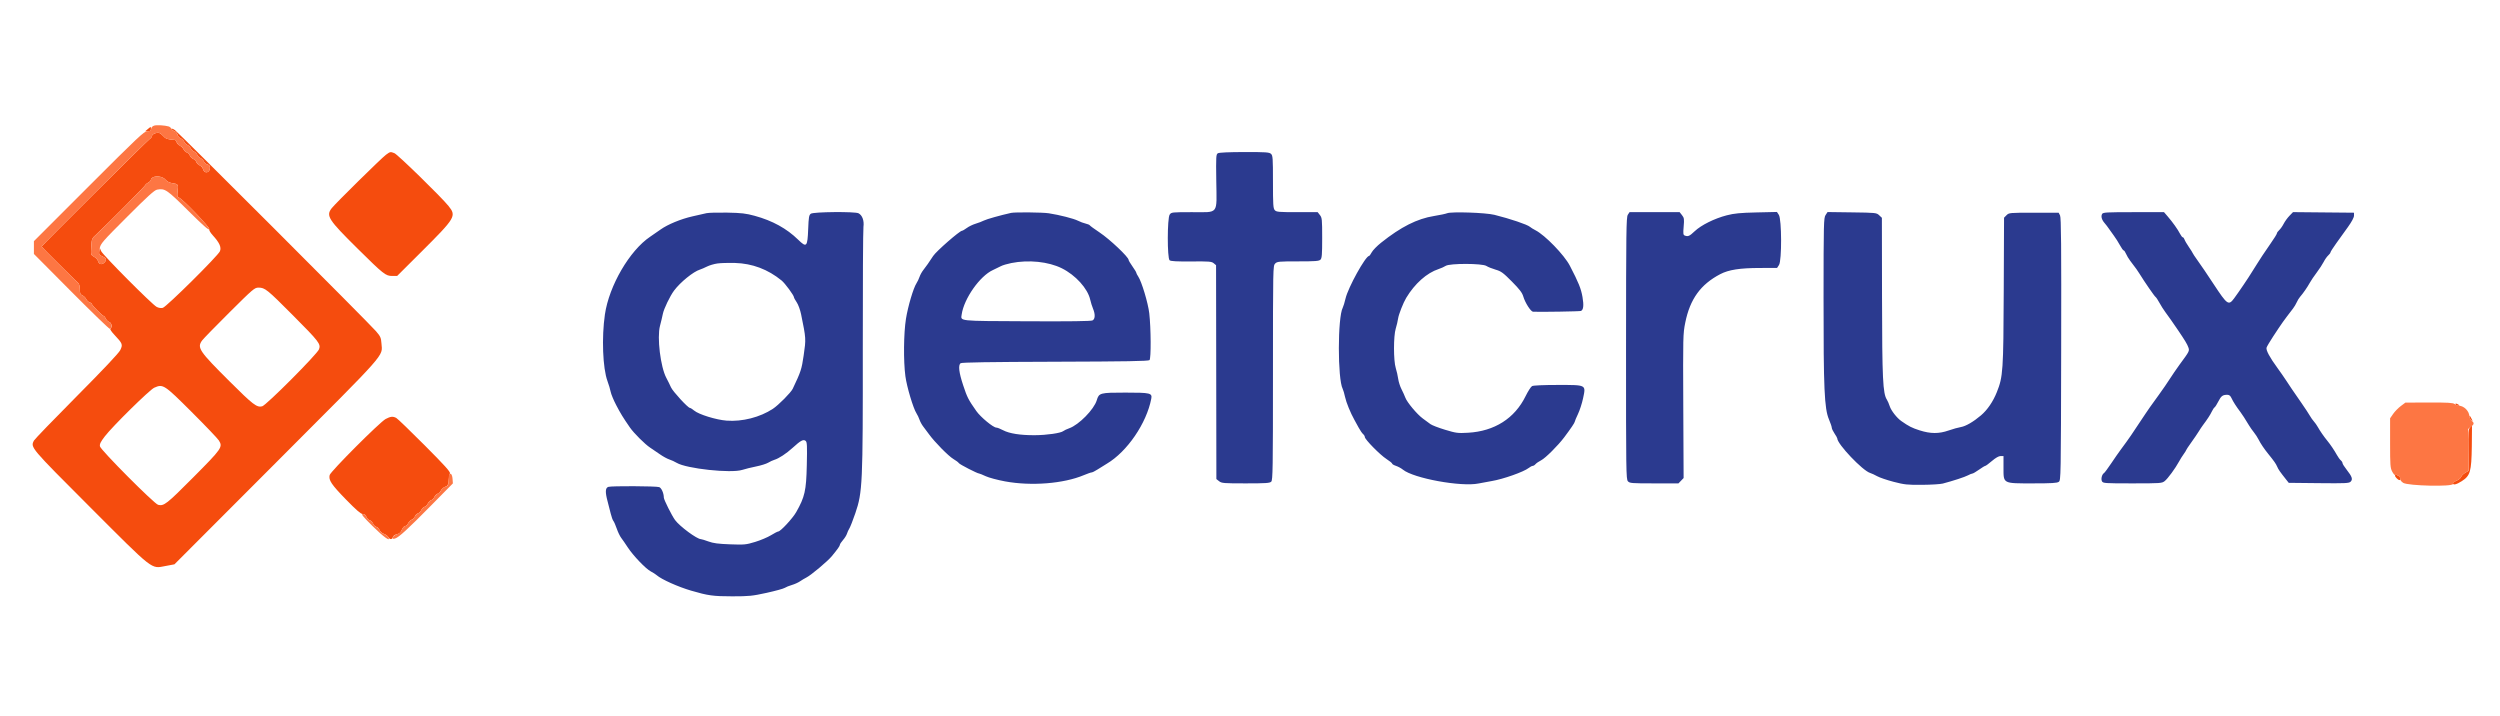
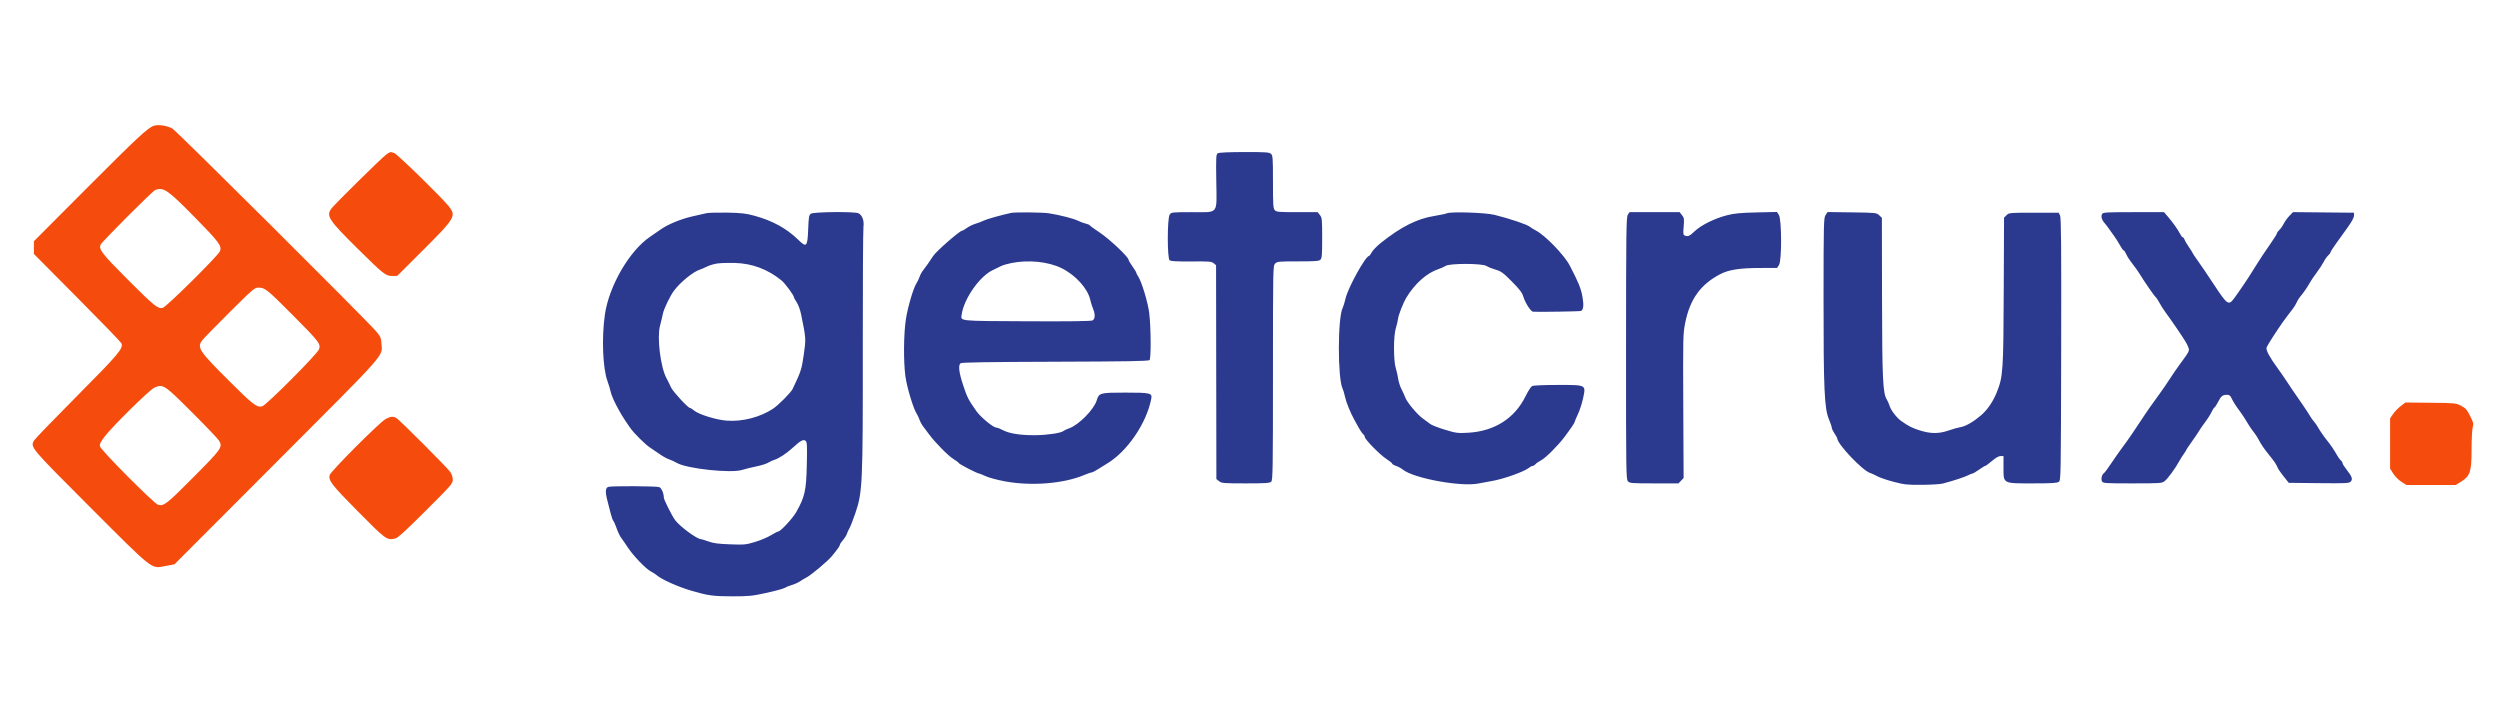
<svg xmlns="http://www.w3.org/2000/svg" viewBox="0 0 2286 654" width="2286" height="654">
  <path d="M 1113.668 140.126 C 1111.956 141.121, 1111.857 142.789, 1112.168 165.489 C 1112.596 196.830, 1114.806 194, 1089.902 194 C 1071.620 194, 1071.071 194.060, 1069.557 196.223 C 1067.301 199.443, 1067.244 236.128, 1069.492 237.993 C 1070.574 238.892, 1076.012 239.187, 1089.324 239.070 C 1105.650 238.926, 1107.902 239.106, 1109.817 240.704 L 1111.968 242.500 1112.111 340.277 L 1112.254 438.054 1114.762 440.027 C 1117.084 441.854, 1118.884 442, 1139.063 442 C 1157.543 442, 1161.096 441.761, 1162.429 440.429 C 1163.836 439.021, 1164 428.621, 1164 340.929 C 1164 244.333, 1164.027 242.973, 1166 241 C 1167.859 239.141, 1169.333 239, 1186.929 239 C 1202.803 239, 1206.111 238.746, 1207.429 237.429 C 1208.743 236.115, 1209 232.861, 1209 217.563 C 1209 200.570, 1208.853 199.082, 1206.927 196.635 L 1204.855 194 1186.082 194 C 1169.166 194, 1167.146 193.819, 1165.655 192.171 C 1164.212 190.576, 1164 187.270, 1164 166.326 C 1164 144.330, 1163.846 142.171, 1162.171 140.655 C 1160.582 139.217, 1157.409 139.004, 1137.921 139.030 C 1123.927 139.049, 1114.811 139.461, 1113.668 140.126 M 646 194.933 C 644.075 195.376, 638.340 196.676, 633.256 197.823 C 622.654 200.215, 610.534 205.211, 604 209.882 C 601.525 211.652, 597.250 214.612, 594.500 216.461 C 575.682 229.111, 556.985 261.222, 553.134 287.500 C 550.052 308.537, 551.139 336.745, 555.484 348.500 C 556.704 351.800, 558.018 356.207, 558.404 358.293 C 558.791 360.379, 561.027 365.779, 563.373 370.293 C 567.359 377.960, 569.794 381.933, 576 390.897 C 579.590 396.083, 589.823 406.278, 594.500 409.328 C 596.700 410.763, 600.750 413.520, 603.500 415.455 C 606.250 417.390, 610.075 419.484, 612 420.108 C 613.925 420.732, 616.968 422.128, 618.762 423.210 C 627.642 428.567, 668.574 432.964, 678.756 429.655 C 681.365 428.807, 687.073 427.397, 691.439 426.521 C 695.806 425.646, 700.756 424.097, 702.439 423.079 C 704.123 422.061, 706.625 420.898, 708 420.494 C 712.153 419.276, 718.969 414.794, 724.896 409.386 C 732.174 402.744, 734.625 401.444, 736.672 403.143 C 738.003 404.248, 738.150 407.321, 737.738 425.462 C 737.210 448.702, 735.926 454.380, 728.064 468.257 C 724.818 473.985, 713.684 486, 711.621 486 C 711.026 486, 708.056 487.529, 705.020 489.398 C 701.984 491.268, 695.475 494.022, 690.555 495.518 C 682.139 498.079, 680.777 498.210, 667.555 497.730 C 656.665 497.335, 652.211 496.745, 647.775 495.110 C 644.626 493.950, 641.544 493, 640.926 493 C 637.326 493, 621.568 481.361, 617.270 475.527 C 614.340 471.550, 607.021 456.917, 607.003 455 C 606.964 450.918, 604.800 446.071, 602.719 445.407 C 599.684 444.438, 559.049 444.252, 556.250 445.194 C 553.470 446.129, 553.285 449.918, 555.601 458.540 C 556.481 461.818, 557.770 466.856, 558.466 469.735 C 559.161 472.615, 560.244 475.589, 560.871 476.344 C 561.498 477.100, 562.891 480.277, 563.967 483.405 C 565.043 486.533, 566.861 490.309, 568.006 491.796 C 569.151 493.283, 571.852 497.200, 574.007 500.500 C 578.960 508.083, 590.599 520.236, 595.080 522.504 C 596.961 523.455, 599.400 525.018, 600.500 525.975 C 604.923 529.827, 619.907 536.544, 632 540.098 C 647.379 544.617, 652.175 545.280, 669.500 545.283 C 684.921 545.287, 687.846 544.991, 700.993 542.099 C 708.965 540.346, 716.422 538.298, 717.566 537.549 C 718.709 536.800, 721.637 535.613, 724.072 534.912 C 726.508 534.211, 729.826 532.725, 731.446 531.611 C 733.067 530.496, 735.799 528.867, 737.518 527.991 C 741.702 525.858, 756.807 513.176, 760.525 508.675 C 765.880 502.192, 768 499.201, 768 498.127 C 768 497.545, 769.289 495.591, 770.865 493.785 C 772.441 491.978, 774.063 489.375, 774.469 488 C 774.876 486.625, 775.876 484.443, 776.691 483.152 C 777.507 481.861, 779.947 475.622, 782.115 469.288 C 788.701 450.036, 789.033 442.697, 788.939 318.500 C 788.895 260.200, 789.164 210.209, 789.537 207.409 C 790.289 201.769, 788.520 196.884, 785.055 195.030 C 781.902 193.342, 743.822 193.679, 741.441 195.416 C 739.747 196.652, 739.436 198.454, 739 209.561 C 738.360 225.859, 737.545 226.714, 729.832 219.178 C 719.327 208.915, 706.350 201.785, 690.074 197.336 C 682.041 195.140, 678.005 194.671, 665 194.424 C 656.475 194.262, 647.925 194.491, 646 194.933 M 924.500 194.677 C 914.792 196.838, 902.124 200.402, 899.707 201.652 C 898.077 202.494, 894.658 203.803, 892.109 204.560 C 889.560 205.317, 885.930 207.076, 884.043 208.468 C 882.156 209.861, 880.198 211, 879.693 211 C 877.546 211, 856.075 229.755, 853.281 234.072 C 849.719 239.574, 846.666 243.930, 844.224 246.994 C 842.972 248.565, 841.441 251.347, 840.821 253.175 C 840.201 255.004, 838.953 257.625, 838.048 259 C 835.216 263.302, 830.257 280.029, 828.415 291.500 C 826.296 304.687, 826.042 330.047, 827.889 344 C 829.171 353.683, 835.090 373.479, 838.055 378 C 838.956 379.375, 840.201 381.996, 840.821 383.825 C 841.441 385.653, 842.972 388.451, 844.224 390.042 C 845.476 391.633, 847.850 394.808, 849.500 397.098 C 854.615 404.197, 867.289 417.065, 871.755 419.692 C 874.096 421.069, 876.346 422.761, 876.755 423.451 C 877.466 424.648, 893.727 433, 895.347 433 C 895.774 433, 898.458 434.094, 901.312 435.431 C 904.165 436.768, 912.125 438.902, 919 440.174 C 942.969 444.606, 972.542 442.269, 991.050 434.479 C 994.289 433.116, 997.516 431.992, 998.220 431.982 C 998.924 431.972, 1001.387 430.734, 1003.692 429.232 C 1005.998 427.729, 1009.786 425.375, 1012.110 424 C 1030.677 413.015, 1048.437 387.031, 1052.719 364.587 C 1053.707 359.408, 1051.977 359, 1029.031 359 C 1005.826 359, 1004.905 359.246, 1002.883 365.996 C 1000.362 374.411, 986.517 388.495, 977.712 391.602 C 975.490 392.385, 973.053 393.541, 972.295 394.170 C 970.045 396.037, 957.234 397.891, 946.192 397.947 C 932.986 398.015, 922.927 396.437, 917.221 393.403 C 914.736 392.081, 911.966 391, 911.067 391 C 908.235 391, 896.659 381.428, 892.747 375.850 C 885.424 365.410, 884.387 363.378, 880.714 352.274 C 876.843 340.573, 876.068 334.019, 878.332 332.139 C 879.277 331.355, 904.440 330.956, 964.783 330.767 C 1030.023 330.562, 1050.185 330.216, 1051.117 329.283 C 1052.602 327.798, 1052.459 300.186, 1050.895 286.500 C 1049.822 277.108, 1043.936 257.501, 1040.793 252.846 C 1039.807 251.386, 1039 249.809, 1039 249.342 C 1039 248.876, 1037.425 246.278, 1035.500 243.571 C 1033.575 240.863, 1032 238.202, 1032 237.657 C 1032 235.057, 1014.744 218.737, 1005.471 212.567 C 1000.882 209.513, 996.868 206.596, 996.552 206.084 C 996.236 205.573, 994.520 204.839, 992.739 204.455 C 990.957 204.070, 987.780 202.885, 985.678 201.821 C 981.762 199.838, 968.802 196.534, 959 195.019 C 953.317 194.140, 928.036 193.890, 924.500 194.677 M 1323.225 194.990 C 1321.974 195.520, 1316.602 196.654, 1311.289 197.509 C 1295.783 200.004, 1281.034 207.446, 1262.835 221.956 C 1259.169 224.879, 1255.354 228.784, 1254.357 230.635 C 1253.361 232.486, 1252.262 234, 1251.917 234 C 1248.680 234, 1232.698 262.872, 1230.363 272.938 C 1229.541 276.479, 1228.396 280.260, 1227.818 281.340 C 1223.091 290.173, 1223.050 346.605, 1227.764 355.598 C 1228.312 356.644, 1229.283 359.975, 1229.921 363 C 1230.974 367.987, 1234.876 377.536, 1238.503 384 C 1239.274 385.375, 1241.017 388.553, 1242.375 391.063 C 1243.733 393.572, 1245.554 396.215, 1246.422 396.935 C 1247.290 397.656, 1248 398.863, 1248 399.619 C 1248 401.784, 1261.946 415.954, 1267.750 419.686 C 1270.638 421.542, 1273 423.463, 1273 423.953 C 1273 424.444, 1274.586 425.368, 1276.525 426.008 C 1278.464 426.648, 1281.277 428.179, 1282.775 429.410 C 1292.463 437.366, 1336.141 445.369, 1352 442.094 C 1355.025 441.469, 1360.425 440.473, 1364 439.879 C 1374.409 438.152, 1393.286 431.493, 1397.767 427.968 C 1399.144 426.886, 1400.829 426, 1401.512 426 C 1402.196 426, 1403.343 425.292, 1404.061 424.427 C 1404.779 423.562, 1407.103 421.968, 1409.226 420.885 C 1413.174 418.871, 1424.561 407.536, 1430.299 399.910 C 1436.284 391.955, 1439.969 386.502, 1439.985 385.579 C 1439.993 385.072, 1441.308 381.922, 1442.908 378.579 C 1444.507 375.236, 1446.598 368.783, 1447.554 364.241 C 1450.211 351.621, 1450.933 352, 1424.279 352 C 1411.462 352, 1402.094 352.415, 1400.938 353.033 C 1399.877 353.601, 1397.207 357.741, 1395.005 362.233 C 1385.033 382.577, 1366.548 394.336, 1342.395 395.701 C 1332.970 396.234, 1331.556 396.051, 1321.395 392.983 C 1315.403 391.173, 1309.375 388.849, 1308 387.817 C 1306.625 386.785, 1303.482 384.474, 1301.016 382.682 C 1295.776 378.873, 1286.539 367.821, 1284.985 363.500 C 1284.392 361.850, 1282.840 358.430, 1281.537 355.899 C 1280.234 353.369, 1278.869 349.094, 1278.504 346.399 C 1278.139 343.705, 1277.141 339.291, 1276.287 336.591 C 1274.148 329.832, 1274.143 307.196, 1276.278 300.409 C 1277.128 297.709, 1278.103 293.529, 1278.444 291.119 C 1278.959 287.491, 1283.176 276.792, 1285.829 272.385 C 1293.705 259.299, 1304.669 249.553, 1315.500 246.006 C 1317.700 245.286, 1320.605 243.977, 1321.955 243.098 C 1325.649 240.694, 1355.453 240.761, 1359.151 243.181 C 1360.564 244.106, 1364.335 245.623, 1367.531 246.552 C 1372.648 248.040, 1374.430 249.338, 1382.455 257.429 C 1389.478 264.509, 1391.868 267.636, 1392.874 271.058 C 1394.591 276.902, 1399.777 284.985, 1401.854 285.056 C 1410.088 285.335, 1444.437 284.770, 1445.565 284.337 C 1447.885 283.446, 1448.369 279.291, 1447.044 271.630 C 1445.709 263.911, 1443.511 258.468, 1435.480 243 C 1430.345 233.108, 1412.767 214.980, 1404 210.534 C 1402.075 209.558, 1399.794 208.142, 1398.930 207.388 C 1396.563 205.320, 1380.879 200.024, 1366.500 196.439 C 1358.458 194.433, 1327.023 193.381, 1323.225 194.990 M 1488.469 196.407 C 1487.055 198.565, 1486.888 211.232, 1486.852 318.475 C 1486.816 431.022, 1486.917 438.251, 1488.562 440.068 C 1490.190 441.867, 1491.841 442, 1512.550 442 L 1534.790 442 1537.141 439.557 L 1539.493 437.114 1539.190 371.307 C 1538.896 307.626, 1538.955 305.161, 1541.002 295 C 1545.337 273.491, 1555.035 260.059, 1573 250.682 C 1580.704 246.661, 1590.873 245.076, 1609.227 245.035 L 1624.954 245 1626.727 242.285 C 1629.357 238.258, 1629.237 200.537, 1626.581 196.484 L 1624.833 193.815 1606.166 194.244 C 1591.220 194.587, 1585.806 195.110, 1579 196.865 C 1567.753 199.767, 1555.589 205.800, 1549.622 211.436 C 1544.775 216.015, 1543.565 216.538, 1540.524 215.371 C 1539.120 214.832, 1538.980 213.649, 1539.543 207.121 C 1540.137 200.246, 1539.989 199.231, 1538.028 196.750 L 1535.855 194 1512.950 194 L 1490.046 194 1488.469 196.407 M 1669.308 196.653 C 1667.607 199.249, 1667.497 203.732, 1667.454 272.456 C 1667.402 355.672, 1668.201 373.615, 1672.403 383.500 C 1673.805 386.800, 1674.963 390.225, 1674.976 391.110 C 1674.989 391.996, 1676.125 394.379, 1677.500 396.405 C 1678.875 398.431, 1680 400.442, 1680 400.873 C 1680 406.017, 1703.198 430.418, 1710.040 432.470 C 1711.393 432.876, 1714.300 434.218, 1716.500 435.452 C 1718.700 436.687, 1725.450 438.989, 1731.500 440.568 C 1741.404 443.153, 1743.995 443.429, 1757.500 443.329 C 1765.750 443.268, 1774.300 442.745, 1776.500 442.167 C 1785.883 439.699, 1796.715 436.155, 1799.500 434.642 C 1801.150 433.746, 1802.983 433.010, 1803.574 433.006 C 1804.165 433.003, 1806.863 431.425, 1809.571 429.500 C 1812.278 427.575, 1814.873 426, 1815.337 426 C 1815.801 426, 1818.551 423.975, 1821.448 421.500 C 1824.806 418.631, 1827.673 417, 1829.358 417 L 1832 417 1832 427.427 C 1832 442.503, 1831.069 442, 1858.944 442 C 1876.083 442, 1881.024 441.703, 1882.559 440.581 C 1884.459 439.191, 1884.505 436.650, 1884.742 319.331 C 1884.934 223.910, 1884.724 198.991, 1883.711 197 L 1882.438 194.500 1859.745 194.500 C 1837.465 194.500, 1837.011 194.541, 1834.776 196.777 L 1832.500 199.054 1832.220 265.777 C 1831.911 339.332, 1831.563 344.448, 1825.907 358.573 C 1822.420 367.282, 1817.268 374.828, 1811.401 379.819 C 1804.541 385.656, 1797.526 389.735, 1793.052 390.491 C 1790.659 390.896, 1785.627 392.300, 1781.869 393.613 C 1772.918 396.741, 1765.342 396.713, 1755.302 393.516 C 1748.268 391.276, 1745.520 389.880, 1738.539 385 C 1734.498 382.174, 1729.282 375.500, 1727.989 371.500 C 1727.278 369.300, 1726.108 366.594, 1725.388 365.486 C 1721.664 359.755, 1721.046 346.811, 1720.920 271.829 L 1720.797 199.158 1718.320 196.829 C 1715.901 194.555, 1715.319 194.493, 1693.479 194.197 L 1671.115 193.895 1669.308 196.653 M 1922.180 195.642 C 1920.950 197.840, 1921.798 200.958, 1924.454 204 C 1925.654 205.375, 1927.379 207.625, 1928.287 209 C 1929.195 210.375, 1931.287 213.300, 1932.935 215.500 C 1934.583 217.700, 1937.080 221.637, 1938.483 224.250 C 1939.886 226.863, 1941.422 229, 1941.896 229 C 1942.370 229, 1943.322 230.364, 1944.013 232.032 C 1944.704 233.699, 1946.446 236.609, 1947.884 238.497 C 1953.468 245.829, 1954.566 247.358, 1956.500 250.504 C 1960.952 257.745, 1970.051 270.913, 1971.012 271.508 C 1971.576 271.856, 1973.170 274.247, 1974.553 276.821 C 1975.937 279.394, 1978.415 283.300, 1980.060 285.500 C 1982.766 289.119, 1987.077 295.257, 1991.647 302 C 1997.834 311.129, 2000.084 314.875, 2001.030 317.621 C 2002.176 320.946, 2002.098 321.100, 1992.944 333.500 C 1990.396 336.952, 1987.346 341.449, 1979.718 353 C 1978.810 354.375, 1976.274 357.975, 1974.083 361 C 1965.969 372.199, 1964.445 374.351, 1962 378.054 C 1958.735 382.999, 1950.841 394.818, 1948.678 398 C 1946.412 401.334, 1942.617 406.608, 1938.965 411.500 C 1937.322 413.700, 1933.512 419.184, 1930.497 423.686 C 1927.481 428.189, 1924.534 432.170, 1923.946 432.534 C 1922.013 433.728, 1920.929 438, 1922.035 440.065 C 1923.019 441.904, 1924.397 442, 1949.900 442 C 1975.613 442, 1976.841 441.913, 1979.391 439.907 C 1982.233 437.672, 1989.206 428.172, 1992.500 422.049 C 1993.600 420.004, 1995.513 416.950, 1996.750 415.261 C 1997.987 413.573, 1999 411.945, 1999 411.644 C 1999 411.342, 2001.138 408.123, 2003.750 404.489 C 2006.362 400.856, 2009.400 396.391, 2010.500 394.567 C 2011.600 392.743, 2013.304 390.182, 2014.287 388.875 C 2018.410 383.394, 2021.074 379.309, 2022.477 376.318 C 2023.298 374.568, 2024.435 372.849, 2025.004 372.498 C 2025.573 372.146, 2027.134 369.696, 2028.473 367.054 C 2030.996 362.074, 2032.444 361, 2036.633 361 C 2038.446 361, 2039.499 361.864, 2040.595 364.250 C 2042.015 367.343, 2044.793 371.663, 2048.713 376.875 C 2050.493 379.241, 2052.697 382.666, 2056.500 388.977 C 2057.600 390.802, 2059.635 393.691, 2061.023 395.398 C 2062.410 397.104, 2064.333 400.075, 2065.296 402 C 2067.088 405.586, 2070.441 410.565, 2074.049 415 C 2079.346 421.511, 2081.109 424.027, 2082.258 426.712 C 2083.404 429.392, 2084.777 431.363, 2090.662 438.776 L 2092.824 441.500 2120.296 441.795 C 2144.742 442.057, 2147.950 441.908, 2149.418 440.439 C 2151.571 438.286, 2150.749 435.782, 2145.866 429.619 C 2143.740 426.935, 2142 424.178, 2142 423.492 C 2142 422.806, 2141.292 421.657, 2140.427 420.939 C 2139.562 420.221, 2137.969 418.029, 2136.887 416.067 C 2134.549 411.828, 2130.930 406.460, 2128.077 403 C 2125.091 399.379, 2121.335 393.952, 2119.426 390.500 C 2118.513 388.850, 2116.885 386.536, 2115.809 385.357 C 2114.733 384.178, 2113.098 381.864, 2112.176 380.215 C 2111.254 378.565, 2107.895 373.455, 2104.711 368.858 C 2095.174 355.090, 2094.649 354.317, 2090.715 348.295 C 2088.633 345.108, 2084.948 339.800, 2082.527 336.500 C 2075.424 326.817, 2071.830 320.110, 2072.543 317.864 C 2072.893 316.762, 2075.599 312.179, 2078.557 307.680 C 2086.885 295.013, 2087.946 293.521, 2096.705 282.154 C 2097.917 280.581, 2099.466 277.990, 2100.145 276.397 C 2100.825 274.803, 2102.166 272.600, 2103.126 271.500 C 2105.991 268.214, 2109.785 262.745, 2112.004 258.703 C 2113.151 256.614, 2116.033 252.339, 2118.410 249.203 C 2120.786 246.066, 2123.643 241.700, 2124.759 239.500 C 2125.874 237.300, 2127.735 234.643, 2128.894 233.595 C 2130.052 232.547, 2131 231.267, 2131 230.751 C 2131 230.234, 2133.363 226.522, 2136.250 222.502 C 2139.137 218.481, 2143.975 211.744, 2147 207.530 C 2150.397 202.797, 2152.500 198.842, 2152.500 197.184 L 2152.500 194.500 2124.617 194.234 L 2096.733 193.968 2093.463 197.335 C 2091.664 199.188, 2089.297 202.457, 2088.202 204.602 C 2087.108 206.746, 2085.265 209.357, 2084.106 210.405 C 2082.948 211.453, 2082 212.804, 2082 213.408 C 2082 214.012, 2079.412 218.175, 2076.250 222.659 C 2073.088 227.143, 2069.714 232.092, 2068.754 233.656 C 2067.793 235.220, 2065.671 238.525, 2064.038 241 C 2062.404 243.475, 2060.133 247.075, 2058.990 249 C 2056.357 253.437, 2047.062 267.170, 2042.883 272.799 C 2037.817 279.622, 2036.688 278.845, 2024.277 260 C 2017.215 249.276, 2013.395 243.642, 2009.505 238.212 C 2007.027 234.754, 2005 231.706, 2005 231.438 C 2005 231.171, 2003.452 228.701, 2001.559 225.949 C 1999.666 223.198, 1997.836 220.059, 1997.492 218.974 C 1997.147 217.888, 1996.457 217, 1995.958 217 C 1995.459 217, 1994.311 215.537, 1993.406 213.750 C 1991.421 209.829, 1986.711 203.207, 1982.134 197.902 L 1978.767 194 1950.933 194 C 1926.162 194, 1922.998 194.181, 1922.180 195.642 M 924.766 240.528 C 921.062 241.265, 916.787 242.538, 915.266 243.357 C 913.745 244.175, 910.437 245.784, 907.916 246.932 C 896.001 252.354, 881.449 273.034, 879.370 287.500 C 878.463 293.809, 875.270 293.473, 938.985 293.774 C 978.434 293.960, 997.677 293.708, 999.022 292.988 C 1001.453 291.687, 1001.623 287.427, 999.450 282.226 C 998.598 280.186, 997.447 276.497, 996.894 274.028 C 994.604 263.806, 983.482 251.533, 970.841 245.278 C 958.629 239.235, 940.602 237.377, 924.766 240.528 M 656 240.918 C 652.975 241.344, 648.700 242.604, 646.500 243.718 C 644.300 244.832, 641.395 246.086, 640.045 246.504 C 633.997 248.378, 622.134 257.993, 616.389 265.677 C 612.671 270.650, 607.027 282.358, 606.110 287 C 605.621 289.475, 604.444 294.414, 603.495 297.975 C 600.677 308.549, 603.964 335.547, 609.285 345.527 C 610.744 348.262, 612.659 352.150, 613.543 354.166 C 615.175 357.894, 629.067 373, 630.863 373 C 631.404 373, 633.145 374.092, 634.731 375.427 C 638.943 378.971, 654.837 383.900, 664.400 384.628 C 678.721 385.718, 694.949 381.571, 706.748 373.808 C 711.809 370.479, 723.232 358.957, 724.853 355.547 C 732.349 339.777, 733.030 337.699, 734.871 325 C 737.087 309.715, 737.091 309.773, 732.511 287.329 C 731.706 283.385, 729.912 278.485, 728.524 276.440 C 727.136 274.394, 726 272.329, 726 271.849 C 726 270.144, 717.845 259.065, 714.699 256.496 C 702.157 246.257, 687.903 240.898, 672 240.444 C 666.225 240.279, 659.025 240.492, 656 240.918" stroke="none" fill="#2B3A8F" fill-rule="evenodd" />
-   <path d="M 135.139 118.033 L 132.778 120 135.389 120 C 137.333 120, 138 119.489, 138 118 C 138 115.589, 138.075 115.588, 135.139 118.033 M 157 117.957 C 157 118.558, 158.068 119.456, 159.373 119.952 C 160.679 120.448, 162.010 121.899, 162.332 123.177 C 162.653 124.455, 163.948 125.950, 165.208 126.500 C 166.469 127.050, 167.912 128.438, 168.416 129.584 C 168.919 130.731, 170.269 132.081, 171.416 132.584 C 172.562 133.088, 173.912 134.438, 174.416 135.584 C 174.919 136.731, 176.269 138.081, 177.416 138.584 C 178.562 139.088, 179.912 140.438, 180.416 141.584 C 180.919 142.731, 182.269 144.081, 183.416 144.584 C 184.562 145.088, 185.934 146.488, 186.464 147.695 C 186.993 148.903, 188.456 150.149, 189.714 150.464 C 191.287 150.859, 192 151.774, 192 153.397 C 192 158.209, 186.767 159.194, 185.614 154.599 C 185.303 153.358, 183.951 151.843, 182.611 151.232 C 181.270 150.622, 179.901 149.263, 179.568 148.213 C 179.234 147.163, 177.884 145.813, 176.568 145.213 C 175.251 144.613, 173.886 143.218, 173.536 142.112 C 173.185 141.007, 171.993 139.815, 170.888 139.464 C 169.782 139.114, 168.406 137.790, 167.829 136.524 C 167.252 135.257, 165.743 133.748, 164.476 133.171 C 163.210 132.594, 161.879 131.194, 161.519 130.061 C 161.160 128.927, 160.333 127.971, 159.683 127.936 C 153.623 127.609, 151.507 126.935, 149.622 124.729 C 148.455 123.364, 146.709 121.979, 145.741 121.651 C 143.374 120.850, 139 122.608, 139 124.360 C 139 125.136, 137.979 126.439, 136.732 127.256 C 134.625 128.636, 38 224.755, 38 225.470 C 38 225.802, 68.845 256.463, 71.518 258.789 C 72.415 259.570, 73 261.848, 73 264.561 C 73 268.316, 73.388 269.219, 75.390 270.132 C 76.704 270.731, 78.252 272.257, 78.829 273.524 C 79.406 274.790, 80.806 276.121, 81.939 276.481 C 83.073 276.840, 84 277.533, 84 278.020 C 84 279.118, 93.799 289, 94.887 289 C 95.323 289, 96.174 290.086, 96.779 291.413 C 97.383 292.741, 98.806 294.121, 99.939 294.481 C 102.147 295.181, 102.840 299.363, 100.944 300.535 C 100.321 300.920, 101.900 303.316, 104.789 306.370 C 112.080 314.080, 112.472 315.141, 109.912 320.236 C 108.530 322.984, 94.346 338.012, 70.023 362.500 C 49.263 383.400, 31.724 401.560, 31.047 402.855 C 27.764 409.141, 27.550 408.886, 82.330 463.704 C 141.196 522.609, 137.955 520.078, 151.277 517.569 L 159.500 516.020 252.625 422.760 C 355.433 319.803, 349.695 326.284, 348.815 314.117 C 348.428 308.764, 347.922 307.629, 343.787 302.833 C 337.284 295.288, 163.582 121.551, 159.975 118.982 C 158.339 117.817, 157 117.356, 157 117.957 M 352.944 141.507 C 348.884 144.463, 306.551 186.159, 303.261 190.444 C 297.937 197.378, 300.136 200.786, 327.220 227.562 C 350.777 250.853, 352.655 252.333, 358.638 252.333 L 363.150 252.333 385.134 230.417 C 416.663 198.985, 417.511 197.558, 410.119 188.340 C 403.618 180.231, 363.604 141.180, 360.644 140.055 C 356.913 138.636, 356.879 138.643, 352.944 141.507 M 140.250 161.985 C 139.012 162.508, 138 163.549, 138 164.299 C 138 165.049, 136.875 166.264, 135.500 167 C 134.125 167.736, 133 168.679, 133 169.095 C 133 169.866, 97.171 205.959, 88.594 213.827 C 83.902 218.132, 83.875 218.194, 83.443 225.627 C 83.011 233.077, 83.019 233.104, 86.033 234.799 C 87.696 235.735, 89.309 237.480, 89.618 238.678 C 90.382 241.635, 92.895 242.405, 95.145 240.369 C 97.750 238.011, 97.455 236.157, 94.250 234.749 C 90.692 233.186, 90.199 232.411, 90.791 229.315 L 91.279 226.759 92.486 229.629 C 93.958 233.129, 139.108 278.487, 143.255 280.632 C 145.075 281.573, 147.232 281.908, 148.854 281.501 C 152.172 280.668, 199.382 233.907, 201.105 229.746 C 202.598 226.142, 200.717 221.930, 194.637 215.266 C 192.295 212.698, 191.002 210.437, 191.353 209.523 C 191.975 207.901, 167.081 182.001, 163.636 180.687 C 162.012 180.067, 161.859 179.283, 162.446 174.584 C 163.194 168.599, 162.968 168.282, 157.367 167.456 C 154.966 167.103, 152.717 165.948, 151.436 164.411 C 149.134 161.648, 143.789 160.489, 140.250 161.985 M 209.725 285.750 C 197.143 298.262, 185.927 309.773, 184.800 311.330 C 180.010 317.943, 182.017 320.937, 209.783 348.589 C 231.461 370.178, 234.827 372.757, 239.731 371.539 C 243.461 370.612, 290.216 323.688, 291.727 319.355 C 293.425 314.482, 291.900 312.502, 267.704 288.183 C 244.183 264.543, 242.262 263, 236.349 263 C 232.797 263, 231.398 264.195, 209.725 285.750 M 141.007 354.541 C 136.791 356.432, 102.824 389.877, 95.855 399 C 91.944 404.120, 90.999 406.069, 91.405 408.177 C 92.048 411.512, 141.021 460.716, 144.589 461.612 C 149.870 462.937, 152.363 460.990, 176.637 436.580 C 202.986 410.083, 203.898 408.770, 200.126 402.747 C 199.008 400.961, 187.798 389.230, 175.216 376.678 C 150.028 351.549, 149.065 350.926, 141.007 354.541 M 2245.500 370 C 2245.840 370.550, 2246.879 370.993, 2247.809 370.985 C 2249.266 370.971, 2249.293 370.835, 2248 370 C 2246.042 368.734, 2244.718 368.734, 2245.500 370 M 2258 381.211 C 2258 382.060, 2258.749 383.373, 2259.664 384.128 C 2261.186 385.383, 2261.217 385.287, 2260.028 383 C 2258.286 379.648, 2258 379.395, 2258 381.211 M 352.641 383.124 C 347.331 385.925, 302.278 431.044, 301.434 434.406 C 300.289 438.969, 303.057 443.112, 316.366 456.750 C 325.790 466.408, 329.940 470, 331.672 470 C 333.311 470, 334.356 470.806, 335.037 472.597 C 335.580 474.025, 336.953 475.437, 338.089 475.733 C 339.224 476.030, 340.574 477.380, 341.089 478.733 C 341.603 480.087, 342.953 481.437, 344.089 481.733 C 345.224 482.030, 346.566 483.359, 347.071 484.687 C 347.579 486.022, 349.340 487.571, 351.015 488.155 C 352.680 488.736, 354.499 490.063, 355.056 491.105 C 356.360 493.541, 358.625 493.542, 359.262 491.106 C 359.556 489.981, 361.033 488.932, 362.900 488.522 C 365.227 488.011, 366.414 486.944, 367.471 484.416 C 368.256 482.537, 369.606 481, 370.470 481 C 371.335 481, 372.533 479.925, 373.132 478.610 C 373.731 477.296, 375.257 475.748, 376.524 475.171 C 377.790 474.594, 379.114 473.218, 379.464 472.112 C 379.815 471.007, 381.007 469.815, 382.112 469.464 C 383.218 469.114, 384.613 467.749, 385.213 466.432 C 385.813 465.116, 387.163 463.766, 388.213 463.432 C 389.263 463.099, 390.613 461.749, 391.213 460.432 C 391.813 459.116, 393.163 457.766, 394.213 457.432 C 395.263 457.099, 396.613 455.749, 397.213 454.432 C 397.813 453.116, 399.163 451.766, 400.213 451.432 C 401.263 451.099, 402.607 449.763, 403.199 448.463 C 403.791 447.163, 405.518 445.667, 407.035 445.138 C 409.438 444.300, 409.850 443.549, 410.220 439.338 C 410.454 436.677, 410.986 433.745, 411.402 432.822 C 411.989 431.521, 406.794 425.757, 388.330 407.219 C 375.223 394.061, 363.517 382.779, 362.316 382.148 C 359.274 380.549, 357.108 380.768, 352.641 383.124 M 2258.582 390.910 C 2257.054 392.598, 2256.881 395, 2257.091 411.654 L 2257.329 430.488 2254.211 432.309 C 2252.497 433.310, 2250.815 435.008, 2250.474 436.082 C 2250.133 437.155, 2248.312 438.678, 2246.427 439.466 C 2244.542 440.254, 2243 441.371, 2243 441.949 C 2243 443.842, 2246.240 443.055, 2250.988 440.008 C 2258.817 434.984, 2259.886 431.307, 2260.221 408.249 C 2260.374 397.662, 2260.457 388.999, 2260.405 388.999 C 2260.353 389, 2259.532 389.859, 2258.582 390.910 M 2190 434.929 C 2190 436.131, 2192.869 439, 2194.071 439 C 2195.769 439, 2195.030 436.086, 2193.066 435.035 C 2190.678 433.757, 2190 433.734, 2190 434.929" stroke="none" fill="#F54C0E" fill-rule="evenodd" />
-   <path d="M 141 114.853 C 139.481 115.296, 138.375 116.449, 138.180 117.791 C 137.928 119.538, 137.198 120, 134.692 120 C 131.841 120, 126.465 125.058, 81.261 170.261 L 31 220.522 31 226.370 L 31 232.219 65.198 266.627 C 84.007 285.551, 99.870 300.880, 100.448 300.690 C 102.587 299.990, 102.239 295.211, 99.997 294.499 C 98.832 294.129, 97.383 292.741, 96.779 291.413 C 96.174 290.086, 95.323 289, 94.887 289 C 93.799 289, 84 279.118, 84 278.020 C 84 277.533, 83.073 276.840, 81.939 276.481 C 80.806 276.121, 79.406 274.790, 78.829 273.524 C 78.252 272.257, 76.704 270.731, 75.390 270.132 C 73.388 269.219, 73 268.316, 73 264.561 C 73 261.848, 72.415 259.570, 71.518 258.789 C 68.845 256.463, 38 225.802, 38 225.470 C 38 224.755, 134.625 128.636, 136.732 127.256 C 137.979 126.439, 139 125.136, 139 124.360 C 139 122.608, 143.374 120.850, 145.741 121.651 C 146.709 121.979, 148.455 123.364, 149.622 124.729 C 151.501 126.927, 153.534 127.581, 159.589 127.936 C 160.189 127.971, 161.174 129.086, 161.779 130.413 C 162.383 131.741, 163.737 133.099, 164.787 133.432 C 165.837 133.766, 167.187 135.116, 167.787 136.432 C 168.387 137.749, 169.782 139.114, 170.888 139.464 C 171.993 139.815, 173.185 141.007, 173.536 142.112 C 173.886 143.218, 175.210 144.594, 176.476 145.171 C 177.743 145.748, 179.252 147.257, 179.829 148.524 C 180.406 149.790, 181.804 151.121, 182.937 151.480 C 184.069 151.839, 185.262 153.196, 185.588 154.494 C 186.763 159.176, 192 158.279, 192 153.397 C 192 151.774, 191.287 150.859, 189.714 150.464 C 188.456 150.149, 186.993 148.903, 186.464 147.695 C 185.934 146.488, 184.562 145.088, 183.416 144.584 C 182.269 144.081, 180.919 142.731, 180.416 141.584 C 179.912 140.438, 178.562 139.088, 177.416 138.584 C 176.269 138.081, 174.919 136.731, 174.416 135.584 C 173.912 134.438, 172.562 133.088, 171.416 132.584 C 170.269 132.081, 168.919 130.731, 168.416 129.584 C 167.912 128.438, 166.496 127.059, 165.268 126.521 C 164.040 125.982, 162.601 124.294, 162.070 122.771 C 161.539 121.247, 160.421 120, 159.587 120 C 158.753 120, 157.605 119.130, 157.036 118.068 C 156.467 117.005, 155.214 115.906, 154.251 115.625 C 150.638 114.571, 143.412 114.150, 141 114.853 M 140.250 161.985 C 139.012 162.508, 138 163.549, 138 164.299 C 138 165.049, 136.875 166.264, 135.500 167 C 134.125 167.736, 133 168.679, 133 169.095 C 133 169.866, 97.171 205.959, 88.594 213.827 C 83.902 218.132, 83.875 218.194, 83.443 225.627 C 83.011 233.077, 83.019 233.104, 86.033 234.799 C 87.696 235.735, 89.309 237.480, 89.618 238.678 C 90.382 241.635, 92.895 242.405, 95.145 240.369 C 97.750 238.011, 97.455 236.157, 94.250 234.749 C 90.417 233.065, 90.172 232.464, 91.157 227.173 C 91.977 222.769, 93.422 221.104, 116.256 198.250 C 135.088 179.401, 141.193 173.867, 143.664 173.403 C 150.770 172.070, 152.558 173.283, 172.113 192.687 C 185.834 206.304, 190.884 210.745, 191.329 209.586 C 191.974 207.904, 167.194 182.044, 163.636 180.687 C 162.012 180.067, 161.859 179.283, 162.446 174.584 C 163.194 168.599, 162.968 168.282, 157.367 167.456 C 154.966 167.103, 152.717 165.948, 151.436 164.411 C 149.134 161.648, 143.789 160.489, 140.250 161.985 M 2195.261 371.317 C 2192.930 373.068, 2189.780 376.300, 2188.261 378.500 L 2185.500 382.500 2185.500 405.076 C 2185.500 425.532, 2185.683 427.992, 2187.444 431.265 C 2188.514 433.252, 2189.742 434.659, 2190.174 434.393 C 2191.618 433.500, 2195.126 436.109, 2194.777 437.817 C 2194.571 438.827, 2195.647 440.300, 2197.467 441.500 C 2201.722 444.306, 2243 445.230, 2243 442.520 C 2243 441.618, 2244.521 440.262, 2246.427 439.466 C 2248.312 438.678, 2250.133 437.155, 2250.474 436.082 C 2250.815 435.008, 2252.495 433.311, 2254.208 432.311 L 2257.322 430.492 2257.092 411.373 L 2256.861 392.254 2259.431 390.233 C 2262.524 387.800, 2262.617 386.868, 2260 384.500 C 2258.900 383.505, 2258 381.881, 2258 380.892 C 2258 376.037, 2253.128 371.054, 2248.300 370.968 C 2247.310 370.951, 2245.626 370.276, 2244.559 369.468 C 2242.985 368.277, 2238.543 368.013, 2221.059 368.067 L 2199.500 368.134 2195.261 371.317 M 410.623 434.540 C 410.280 435.433, 410 437.950, 410 440.134 C 410 443.634, 409.650 444.226, 407.041 445.136 C 405.413 445.703, 403.799 447.057, 403.454 448.145 C 403.109 449.232, 401.790 450.594, 400.524 451.171 C 399.257 451.748, 397.748 453.257, 397.171 454.524 C 396.594 455.790, 395.263 457.099, 394.213 457.432 C 393.163 457.766, 391.813 459.116, 391.213 460.432 C 390.613 461.749, 389.263 463.099, 388.213 463.432 C 387.163 463.766, 385.813 465.116, 385.213 466.432 C 384.613 467.749, 383.263 469.099, 382.213 469.432 C 381.163 469.766, 379.813 471.116, 379.213 472.432 C 378.613 473.749, 377.263 475.099, 376.213 475.432 C 375.163 475.766, 373.795 477.155, 373.173 478.519 C 372.552 479.884, 371.337 481, 370.473 481 C 369.610 481, 368.296 482.445, 367.553 484.211 C 366.634 486.397, 365.134 487.781, 362.852 488.549 C 358.910 489.876, 357.263 493.679, 361.158 492.461 C 364.723 491.347, 372.602 484.133, 394.308 462.110 L 414.116 442.013 413.808 437.834 C 413.490 433.518, 411.719 431.685, 410.623 434.540 M 340.506 480.903 C 350.979 491.290, 357.687 496.020, 355.107 491.200 C 354.521 490.106, 352.643 488.723, 350.933 488.127 C 349.179 487.515, 347.585 486.128, 347.275 484.945 C 346.974 483.791, 345.620 482.426, 344.267 481.911 C 342.913 481.397, 341.563 480.047, 341.267 478.911 C 340.970 477.776, 339.655 476.439, 338.345 475.941 C 337.036 475.443, 335.533 473.903, 335.007 472.518 C 334.372 470.848, 333.285 470, 331.780 470 C 329.955 470, 331.661 472.132, 340.506 480.903" stroke="none" fill="#FD7643" fill-rule="evenodd" />
+   <path d="M 140.867 114.939 C 135.294 116.686, 125.965 125.353, 79.250 172.182 L 31 220.548 31 226.390 L 31 232.231 70.364 271.866 C 92.015 293.665, 110.252 312.506, 110.892 313.736 C 113.231 318.232, 109.113 323.146, 70.023 362.500 C 49.263 383.400, 31.724 401.560, 31.047 402.855 C 27.764 409.141, 27.550 408.886, 82.330 463.704 C 141.196 522.609, 137.955 520.078, 151.277 517.569 L 159.500 516.020 252.625 422.760 C 355.433 319.803, 349.695 326.284, 348.815 314.117 C 348.428 308.764, 347.922 307.629, 343.788 302.833 C 333.839 291.289, 161.573 119.837, 157.662 117.586 C 153.064 114.939, 144.944 113.660, 140.867 114.939 M 352.944 141.507 C 348.884 144.463, 306.551 186.159, 303.261 190.444 C 297.937 197.378, 300.136 200.786, 327.220 227.562 C 350.777 250.853, 352.655 252.333, 358.638 252.333 L 363.150 252.333 385.134 230.417 C 416.663 198.985, 417.511 197.558, 410.119 188.340 C 403.618 180.231, 363.604 141.180, 360.644 140.055 C 356.913 138.636, 356.879 138.643, 352.944 141.507 M 142 173.689 C 139.624 174.530, 92.944 221.245, 91.928 223.798 C 90.213 228.107, 93.520 232.329, 116.993 255.800 C 141.249 280.055, 144.420 282.613, 148.854 281.501 C 152.172 280.668, 199.382 233.907, 201.105 229.746 C 203.100 224.929, 200.387 221.308, 177.052 197.641 C 153.260 173.510, 149.590 171.002, 142 173.689 M 209.725 285.750 C 197.143 298.262, 185.927 309.773, 184.800 311.330 C 180.010 317.943, 182.017 320.937, 209.783 348.589 C 231.461 370.178, 234.827 372.757, 239.731 371.539 C 243.461 370.612, 290.216 323.688, 291.727 319.355 C 293.425 314.482, 291.900 312.502, 267.704 288.183 C 244.183 264.543, 242.262 263, 236.349 263 C 232.797 263, 231.398 264.195, 209.725 285.750 M 141.007 354.541 C 136.791 356.432, 102.824 389.877, 95.855 399 C 91.944 404.120, 90.999 406.069, 91.405 408.177 C 92.048 411.512, 141.021 460.716, 144.589 461.612 C 149.870 462.937, 152.363 460.990, 176.637 436.580 C 202.986 410.083, 203.898 408.770, 200.126 402.747 C 199.008 400.961, 187.798 389.230, 175.216 376.678 C 150.028 351.549, 149.065 350.926, 141.007 354.541 M 2195.261 371.278 C 2192.930 373.050, 2189.780 376.300, 2188.261 378.500 L 2185.500 382.500 2185.500 405.500 L 2185.500 428.500 2188.401 433.099 C 2189.997 435.628, 2193.372 439.003, 2195.901 440.599 L 2200.500 443.500 2223 443.500 L 2245.500 443.500 2250.329 440.500 C 2258.712 435.292, 2259.999 431.405, 2260.006 411.283 C 2260.009 402.052, 2260.474 392.832, 2261.040 390.794 C 2261.963 387.472, 2261.715 386.385, 2258.646 380.294 C 2255.720 374.486, 2254.517 373.138, 2250.362 371.004 C 2245.640 368.579, 2244.840 368.501, 2222.500 368.282 L 2199.500 368.056 2195.261 371.278 M 352.641 383.124 C 347.331 385.925, 302.278 431.044, 301.434 434.406 C 300.176 439.417, 303.277 443.403, 327.362 467.738 C 352.805 493.444, 353.698 494.097, 361.172 492.468 C 363.761 491.903, 369.997 486.259, 389.250 467.057 C 412.867 443.501, 414 442.198, 414 438.590 C 414 436.296, 413.126 433.568, 411.778 431.654 C 408.729 427.326, 365.027 383.592, 362.316 382.157 C 359.279 380.548, 357.113 380.765, 352.641 383.124" stroke="none" fill="#F54C0E" fill-rule="evenodd" />
</svg>
